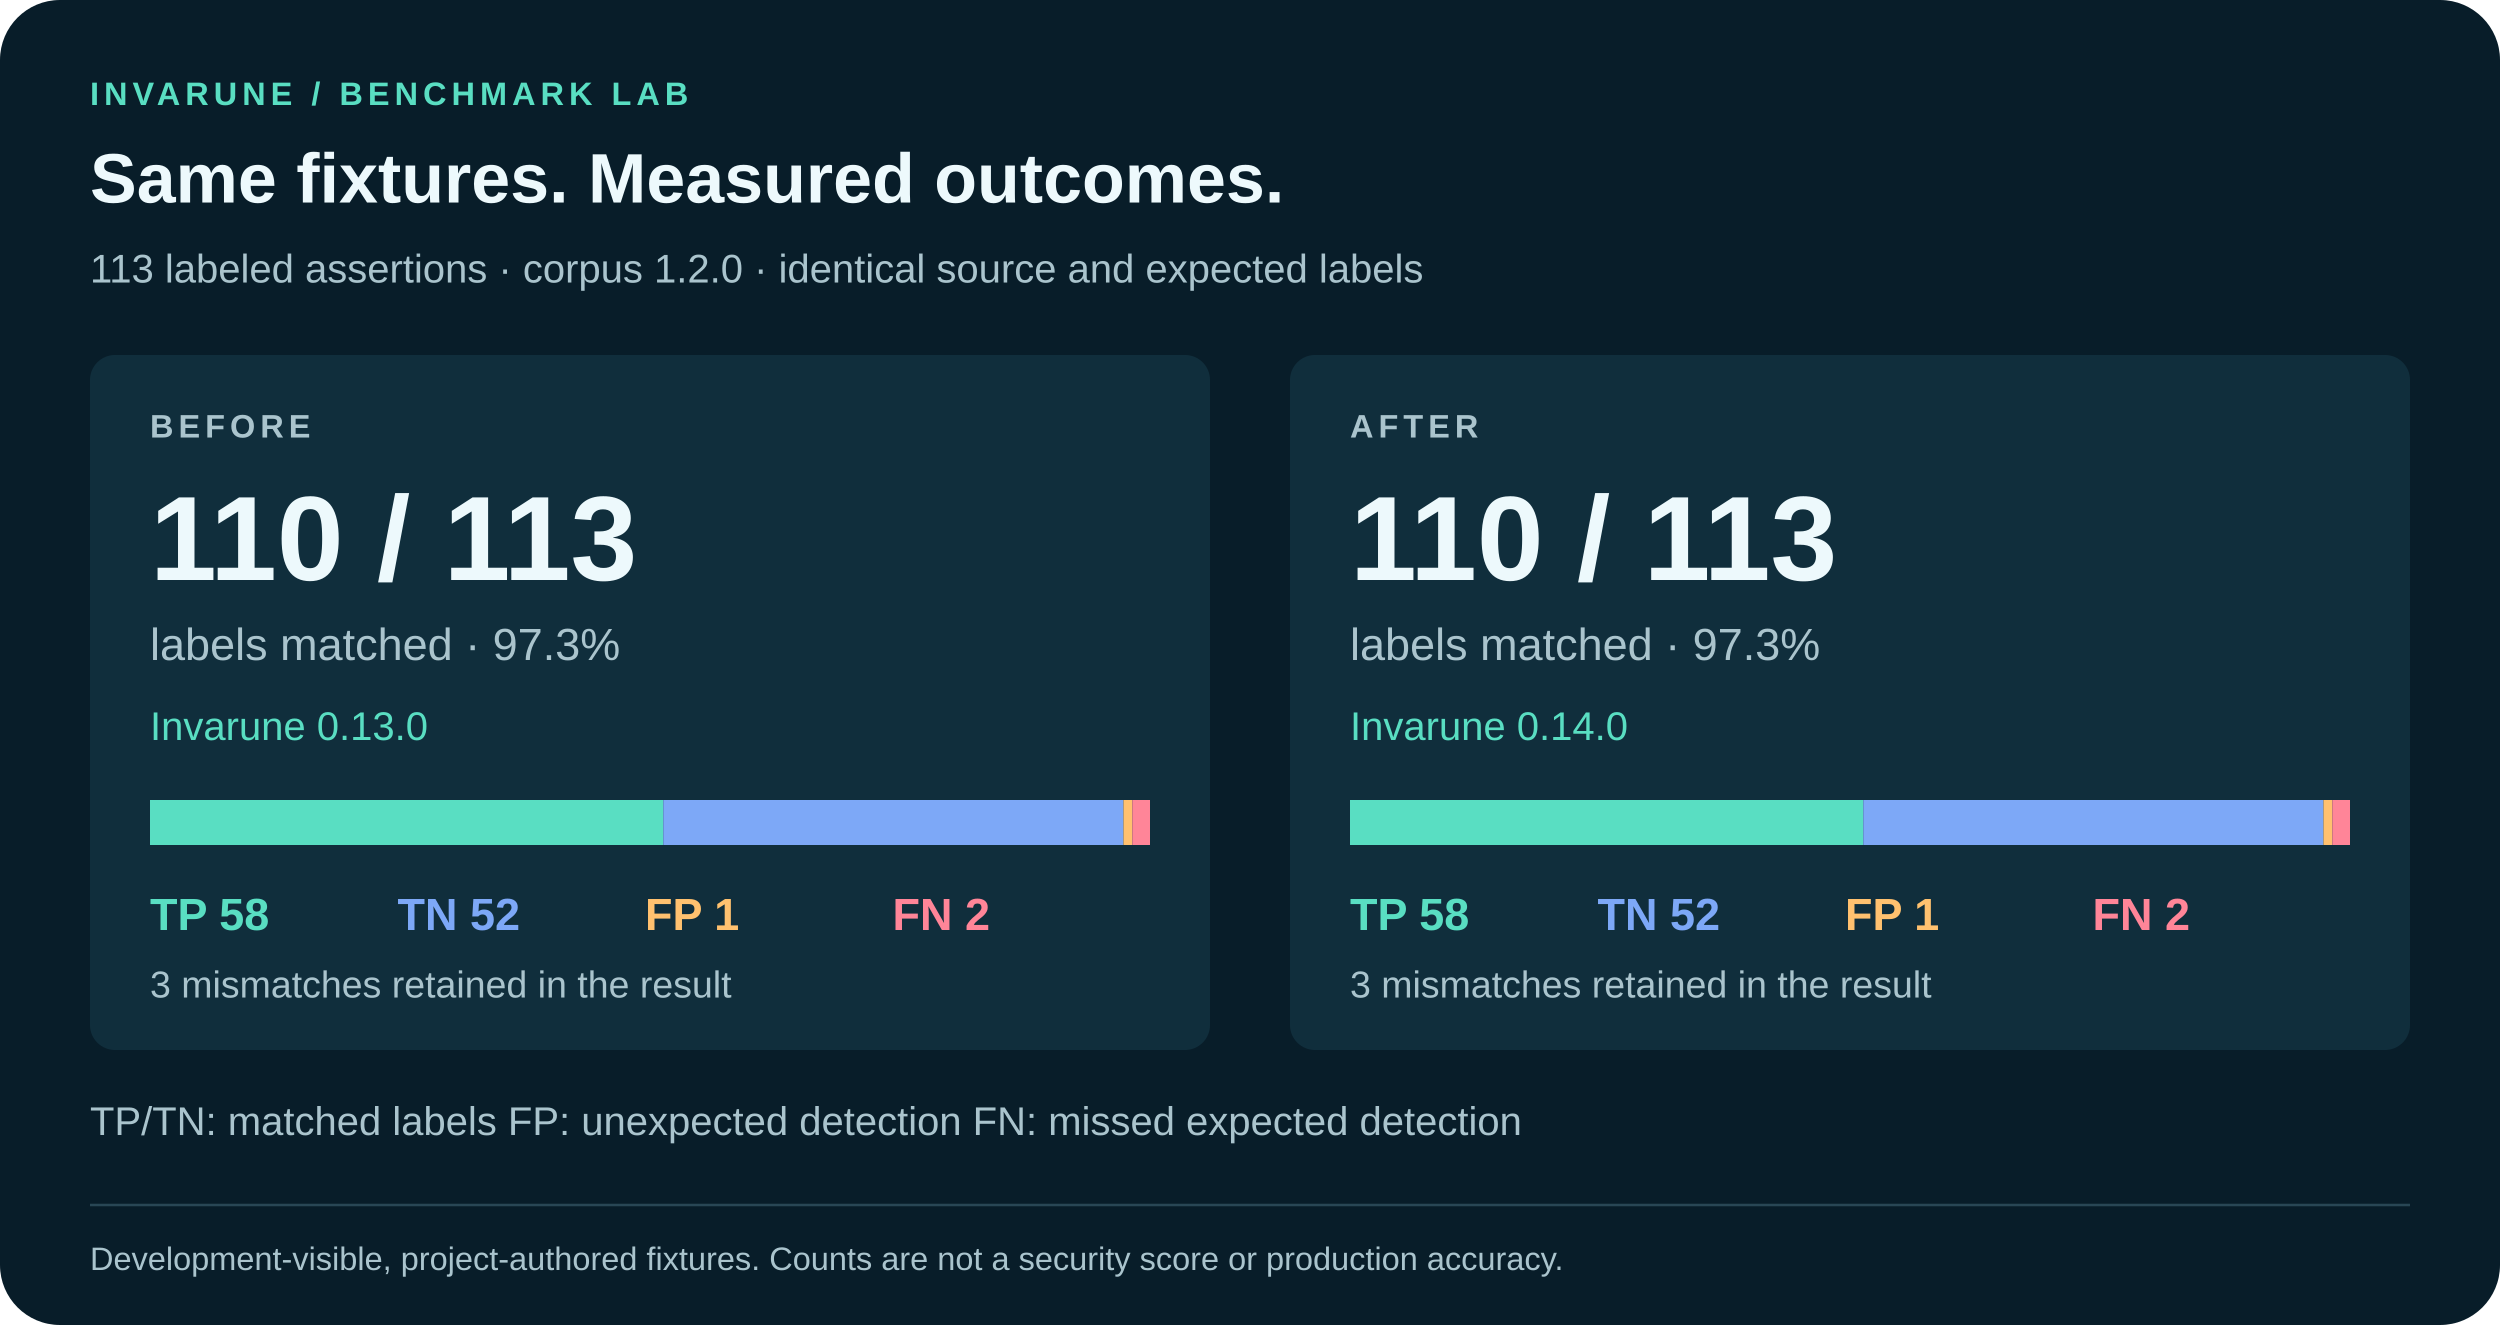
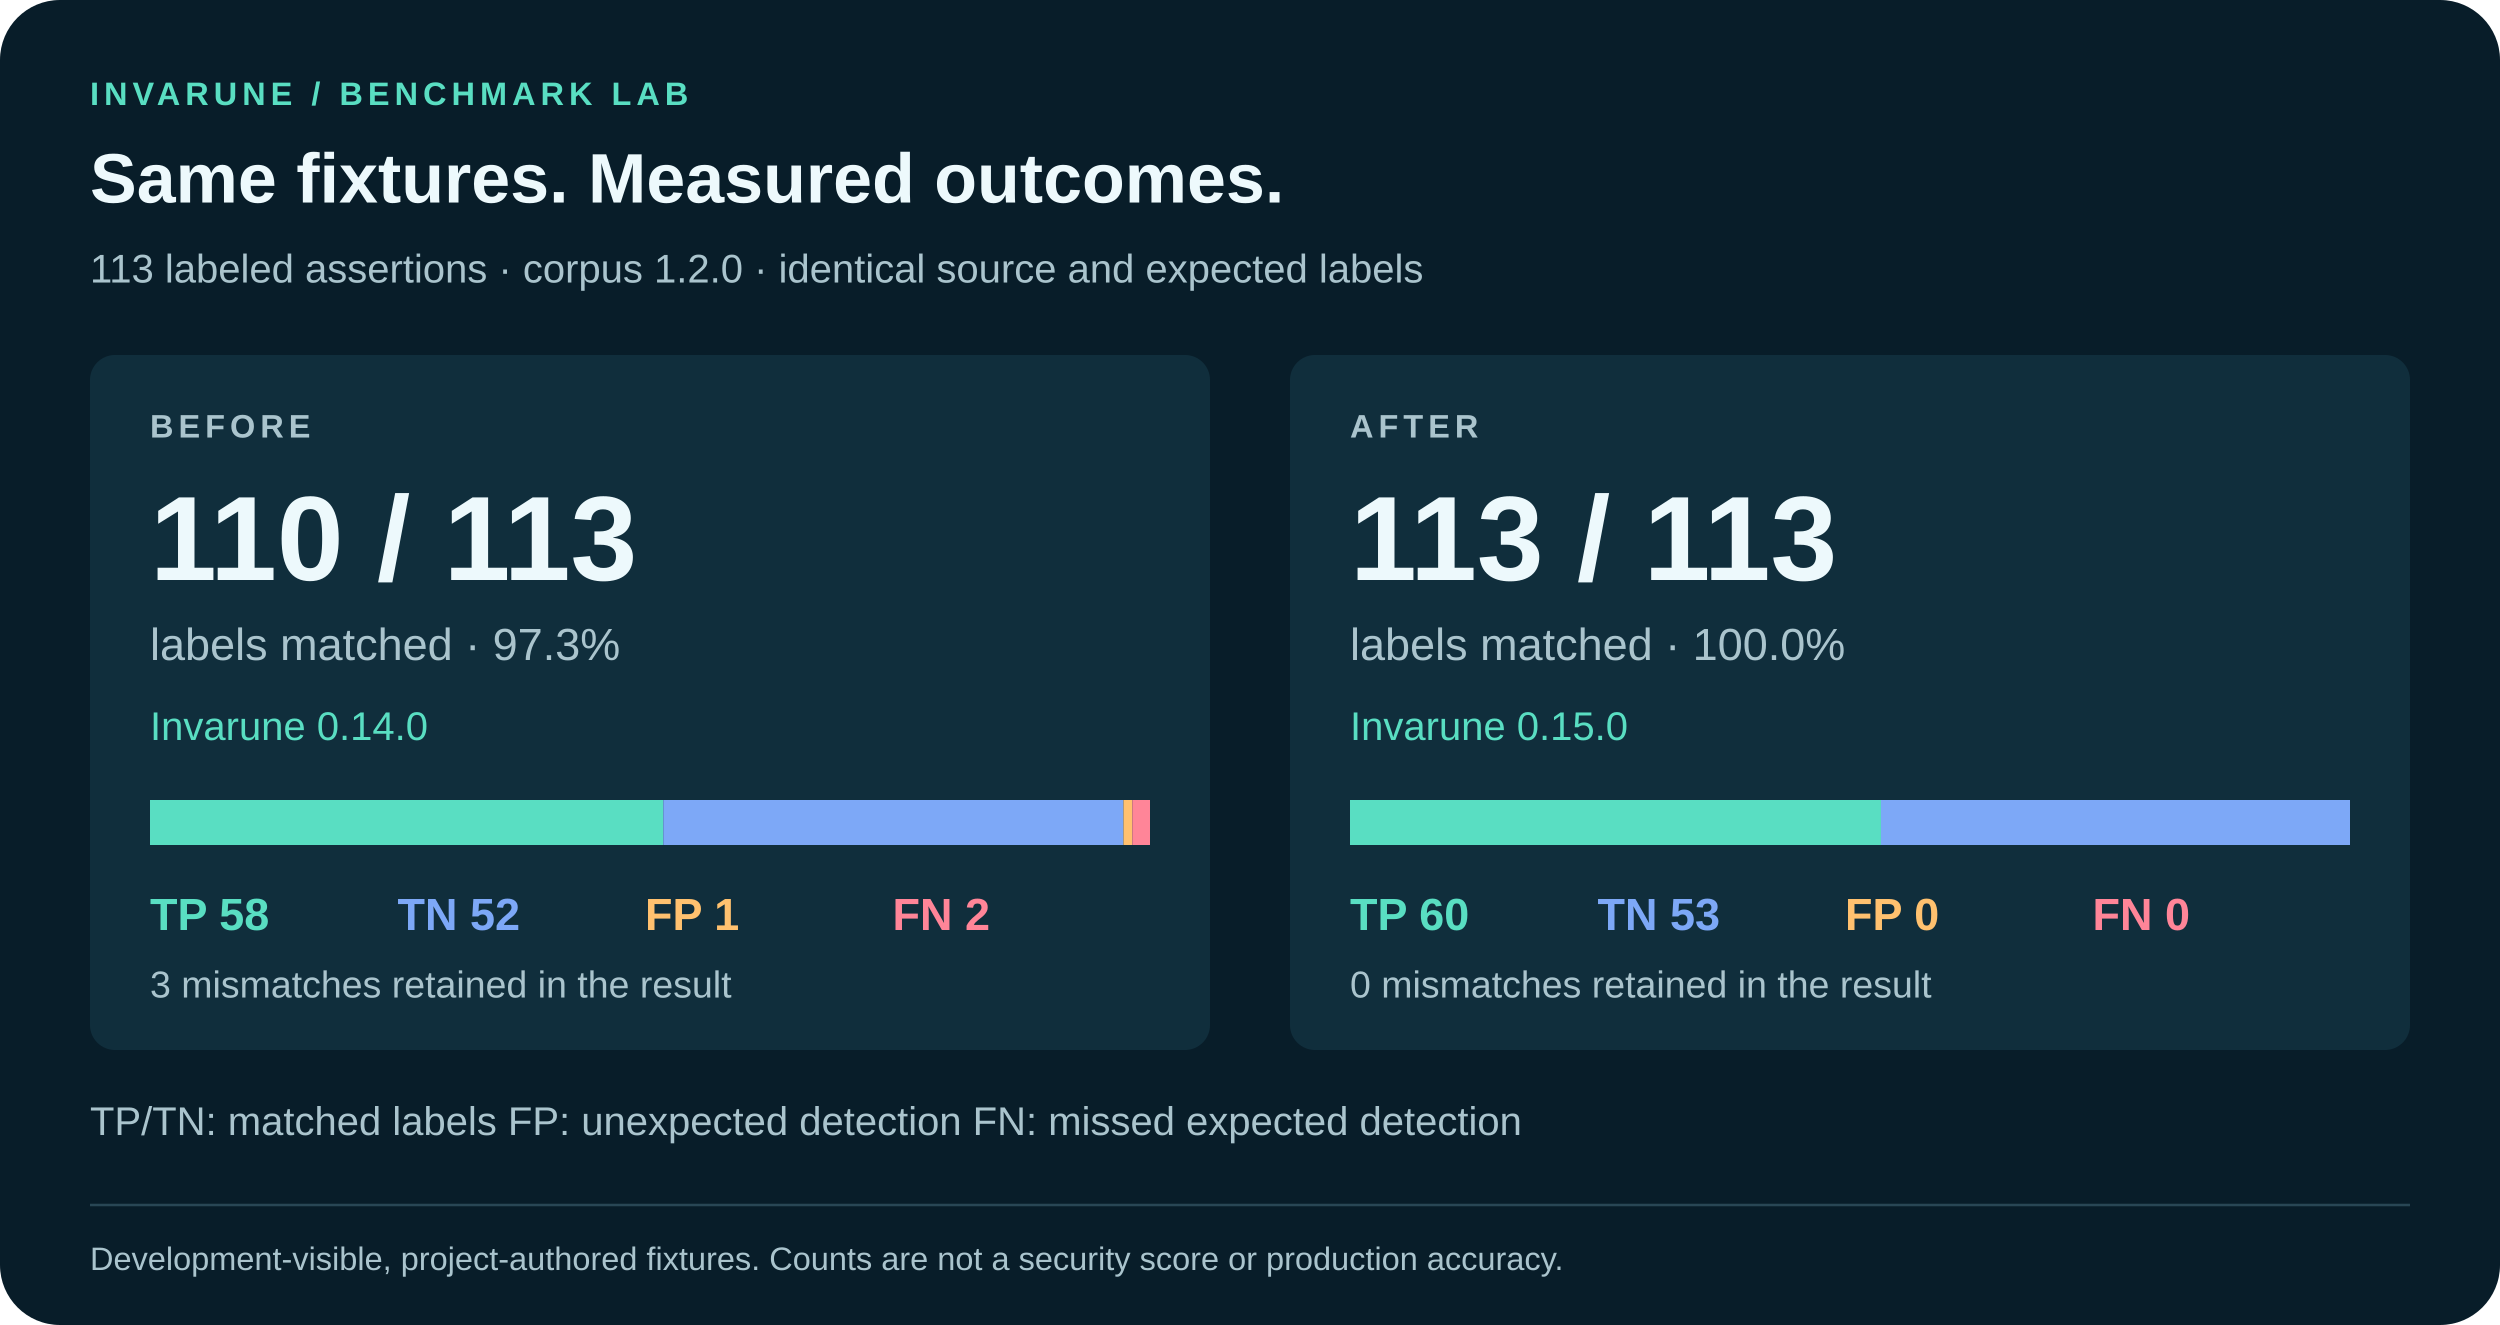
<svg xmlns="http://www.w3.org/2000/svg" viewBox="0 0 1000 530" role="img" aria-labelledby="title desc">
  <rect width="1000" height="530" rx="24" fill="#081d29" />
  <g font-family="Arial, Helvetica, sans-serif">
    <text x="36" y="42" fill="#59dec2" font-size="13" font-weight="700" text-anchor="start" letter-spacing="2">INVARUNE  /  BENCHMARK LAB</text>
    <text x="36" y="81" fill="#edf9fc" font-size="28" font-weight="700" text-anchor="start" letter-spacing="0">Same fixtures. Measured outcomes.</text>
    <text x="36" y="113" fill="#aac4cd" font-size="16" font-weight="400" text-anchor="start" letter-spacing="0">113 labeled assertions · corpus 1.2.0 · identical source and expected labels</text>
    <rect x="36" y="142" width="448" height="278" rx="10" fill="#102e3c" />
    <text x="60" y="175" fill="#aac4cd" font-size="13" font-weight="700" text-anchor="start" letter-spacing="2">BEFORE</text>
    <text x="60" y="232" fill="#edf9fc" font-size="48" font-weight="700" text-anchor="start" letter-spacing="0">110 / 113</text>
    <text x="60" y="264" fill="#aac4cd" font-size="18" font-weight="400" text-anchor="start" letter-spacing="0">labels matched · 97.3%</text>
-     <text x="60" y="296" fill="#59dec2" font-size="16" font-weight="400" text-anchor="start" letter-spacing="0">Invarune 0.13.0</text>
+     <text x="60" y="296" fill="#59dec2" font-size="16" font-weight="400" text-anchor="start" letter-spacing="0">Invarune 0.14.0</text>
    <rect x="60" y="320" width="205.31" height="18" rx="0" fill="#59dec2" />
    <rect x="265.31" y="320" width="184.07" height="18" rx="0" fill="#7da8f7" />
    <rect x="449.38" y="320" width="3.54" height="18" rx="0" fill="#ffc16f" />
    <rect x="452.92" y="320" width="7.08" height="18" rx="0" fill="#ff8598" />
    <text x="60" y="372" fill="#59dec2" font-size="18" font-weight="700" text-anchor="start" letter-spacing="0">TP 58</text>
    <text x="159" y="372" fill="#7da8f7" font-size="18" font-weight="700" text-anchor="start" letter-spacing="0">TN 52</text>
    <text x="258" y="372" fill="#ffc16f" font-size="18" font-weight="700" text-anchor="start" letter-spacing="0">FP 1</text>
    <text x="357" y="372" fill="#ff8598" font-size="18" font-weight="700" text-anchor="start" letter-spacing="0">FN 2</text>
    <text x="60" y="399" fill="#aac4cd" font-size="15" font-weight="400" text-anchor="start" letter-spacing="0">3 mismatches retained in the result</text>
    <rect x="516" y="142" width="448" height="278" rx="10" fill="#102e3c" />
    <text x="540" y="175" fill="#aac4cd" font-size="13" font-weight="700" text-anchor="start" letter-spacing="2">AFTER</text>
-     <text x="540" y="232" fill="#edf9fc" font-size="48" font-weight="700" text-anchor="start" letter-spacing="0">110 / 113</text>
-     <text x="540" y="264" fill="#aac4cd" font-size="18" font-weight="400" text-anchor="start" letter-spacing="0">labels matched · 97.3%</text>
-     <text x="540" y="296" fill="#59dec2" font-size="16" font-weight="400" text-anchor="start" letter-spacing="0">Invarune 0.14.0</text>
-     <rect x="540" y="320" width="205.31" height="18" rx="0" fill="#59dec2" />
-     <rect x="745.31" y="320" width="184.07" height="18" rx="0" fill="#7da8f7" />
-     <rect x="929.38" y="320" width="3.54" height="18" rx="0" fill="#ffc16f" />
-     <rect x="932.92" y="320" width="7.08" height="18" rx="0" fill="#ff8598" />
-     <text x="540" y="372" fill="#59dec2" font-size="18" font-weight="700" text-anchor="start" letter-spacing="0">TP 58</text>
-     <text x="639" y="372" fill="#7da8f7" font-size="18" font-weight="700" text-anchor="start" letter-spacing="0">TN 52</text>
-     <text x="738" y="372" fill="#ffc16f" font-size="18" font-weight="700" text-anchor="start" letter-spacing="0">FP 1</text>
-     <text x="837" y="372" fill="#ff8598" font-size="18" font-weight="700" text-anchor="start" letter-spacing="0">FN 2</text>
-     <text x="540" y="399" fill="#aac4cd" font-size="15" font-weight="400" text-anchor="start" letter-spacing="0">3 mismatches retained in the result</text>
+     <text x="540" y="232" fill="#edf9fc" font-size="48" font-weight="700" text-anchor="start" letter-spacing="0">113 / 113</text>
+     <text x="540" y="264" fill="#aac4cd" font-size="18" font-weight="400" text-anchor="start" letter-spacing="0">labels matched · 100.0%</text>
+     <text x="540" y="296" fill="#59dec2" font-size="16" font-weight="400" text-anchor="start" letter-spacing="0">Invarune 0.15.0</text>
+     <rect x="540" y="320" width="212.39" height="18" rx="0" fill="#59dec2" />
+     <rect x="752.39" y="320" width="187.61" height="18" rx="0" fill="#7da8f7" />
+     <text x="540" y="372" fill="#59dec2" font-size="18" font-weight="700" text-anchor="start" letter-spacing="0">TP 60</text>
+     <text x="639" y="372" fill="#7da8f7" font-size="18" font-weight="700" text-anchor="start" letter-spacing="0">TN 53</text>
+     <text x="738" y="372" fill="#ffc16f" font-size="18" font-weight="700" text-anchor="start" letter-spacing="0">FP 0</text>
+     <text x="837" y="372" fill="#ff8598" font-size="18" font-weight="700" text-anchor="start" letter-spacing="0">FN 0</text>
+     <text x="540" y="399" fill="#aac4cd" font-size="15" font-weight="400" text-anchor="start" letter-spacing="0">0 mismatches retained in the result</text>
    <text x="36" y="454" fill="#aac4cd" font-size="16" font-weight="400" text-anchor="start" letter-spacing="0">TP/TN: matched labels     FP: unexpected detection     FN: missed expected detection</text>
    <path d="M36 482H964" stroke="#294755" />
    <text x="36" y="508" fill="#aac4cd" font-size="13" font-weight="400" text-anchor="start" letter-spacing="0">Development-visible, project-authored fixtures. Counts are not a security score or production accuracy.</text>
  </g>
</svg>
